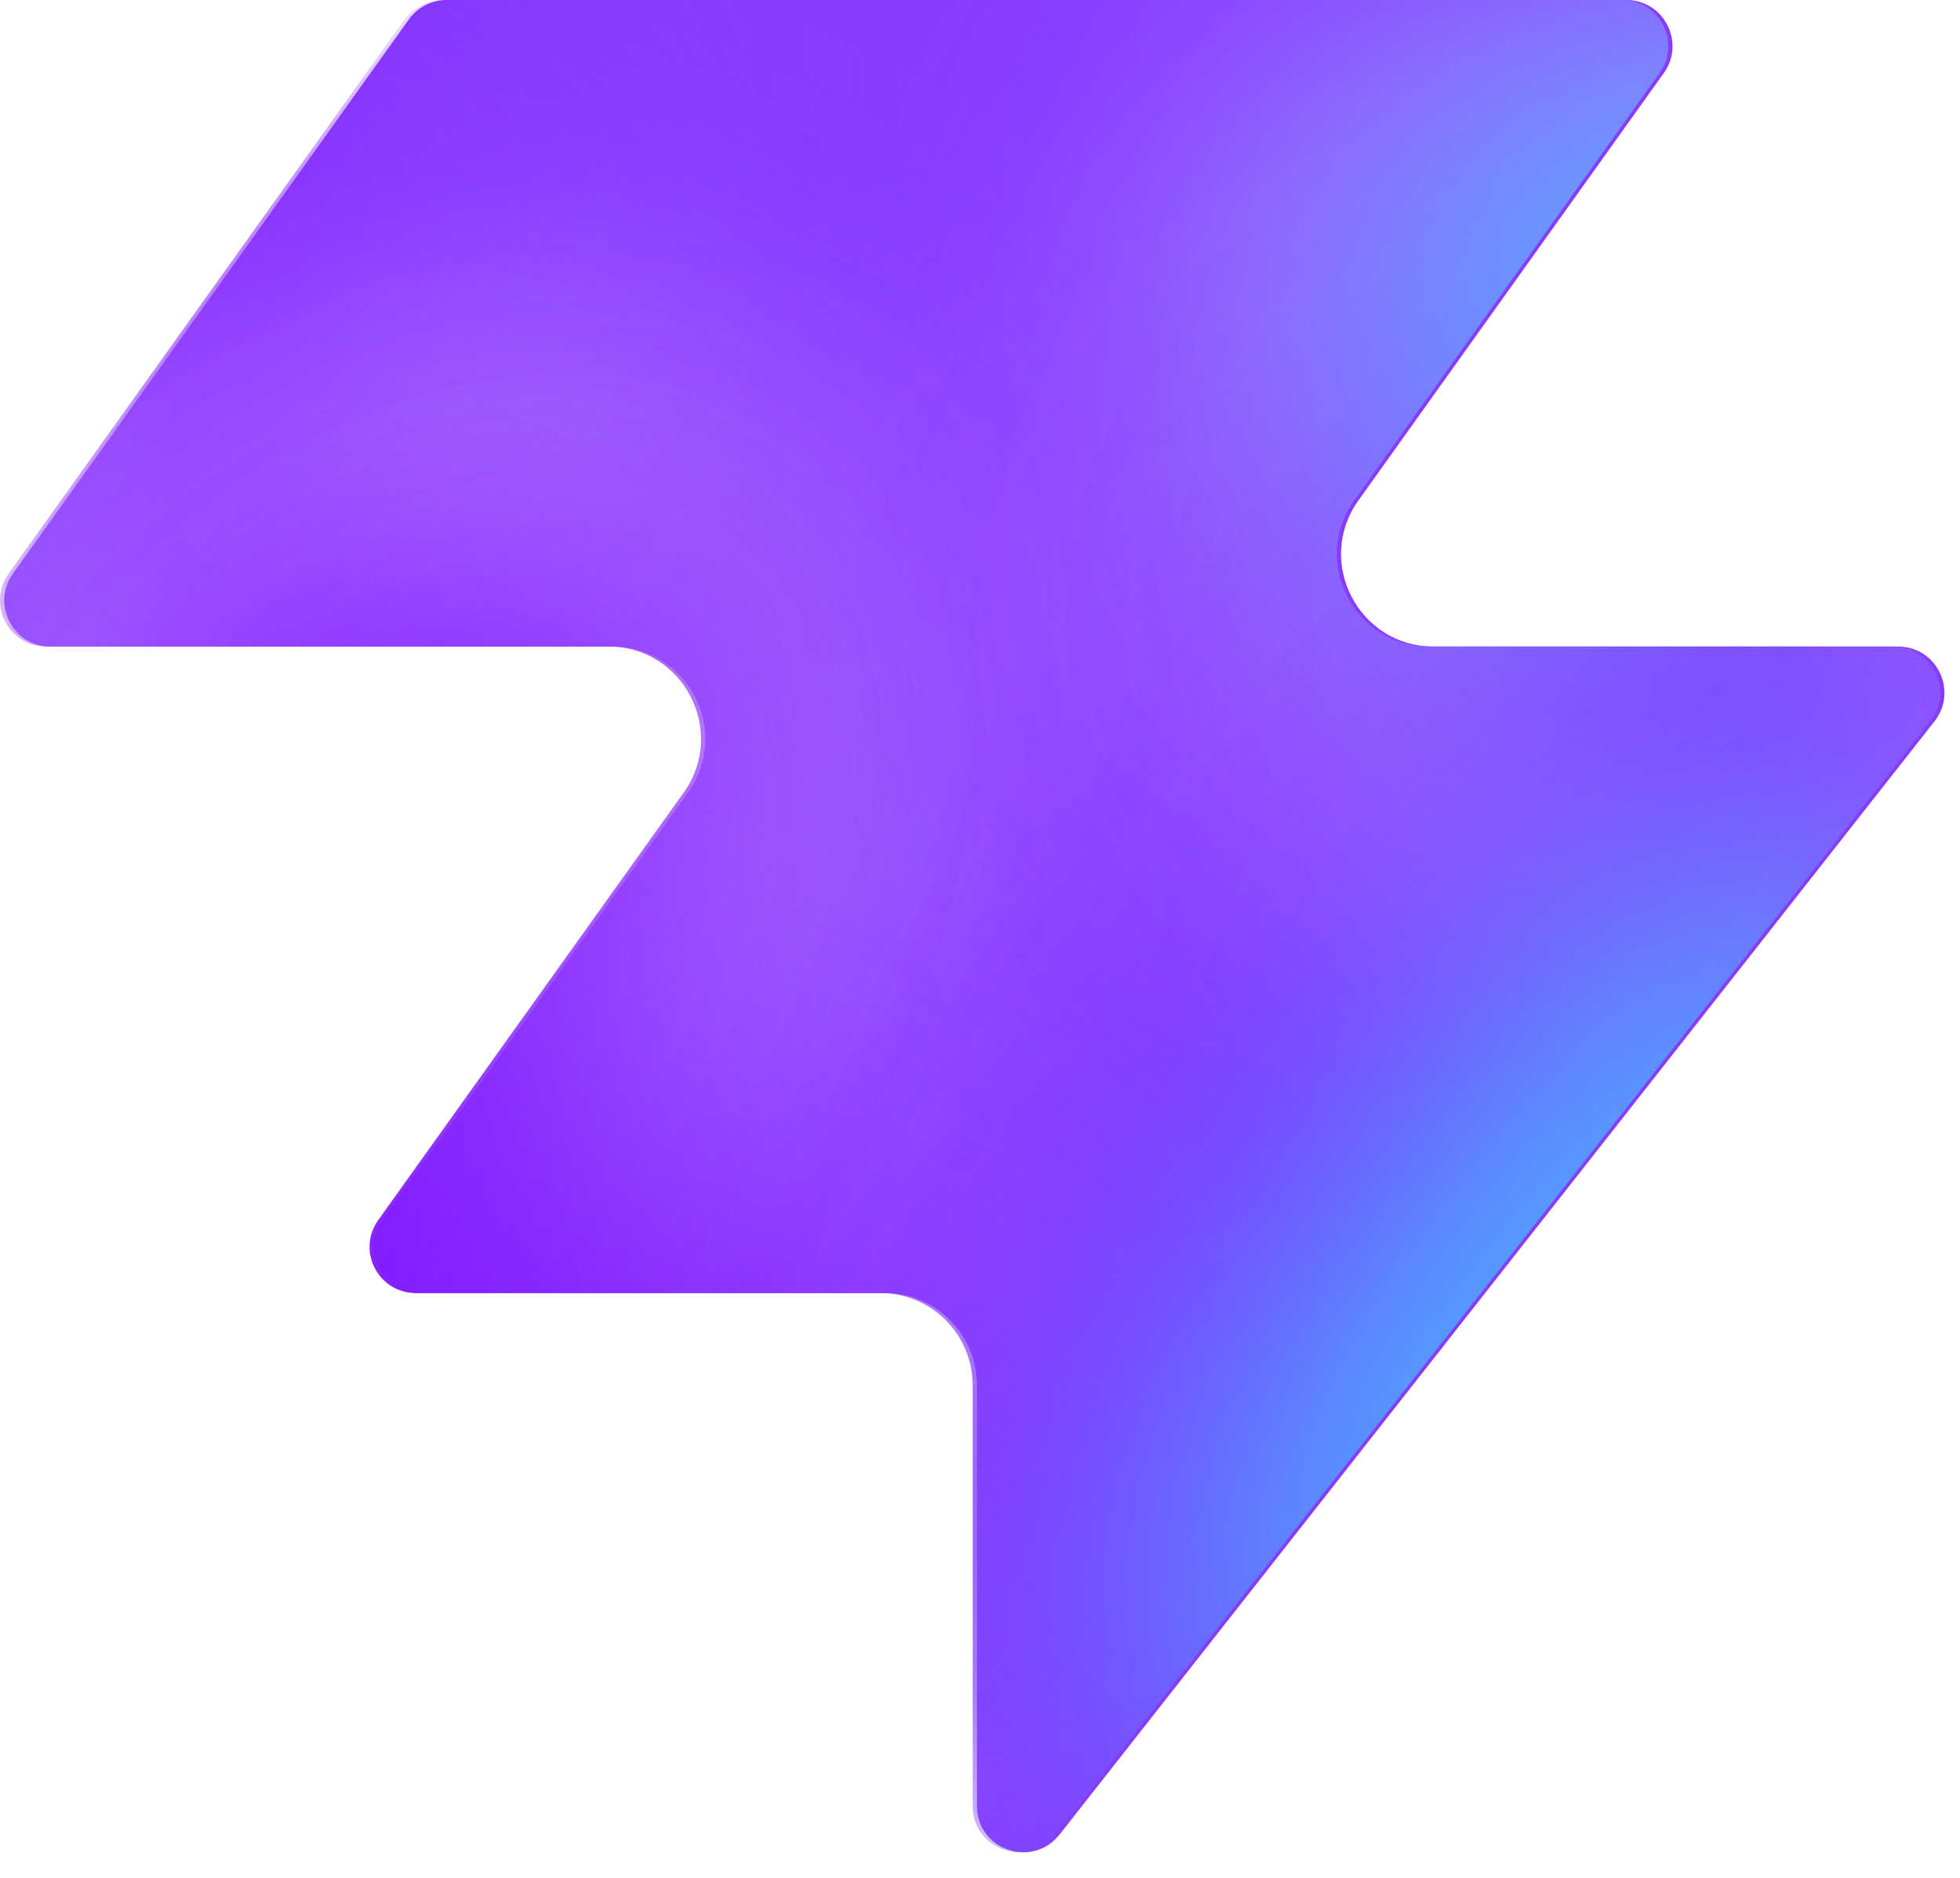
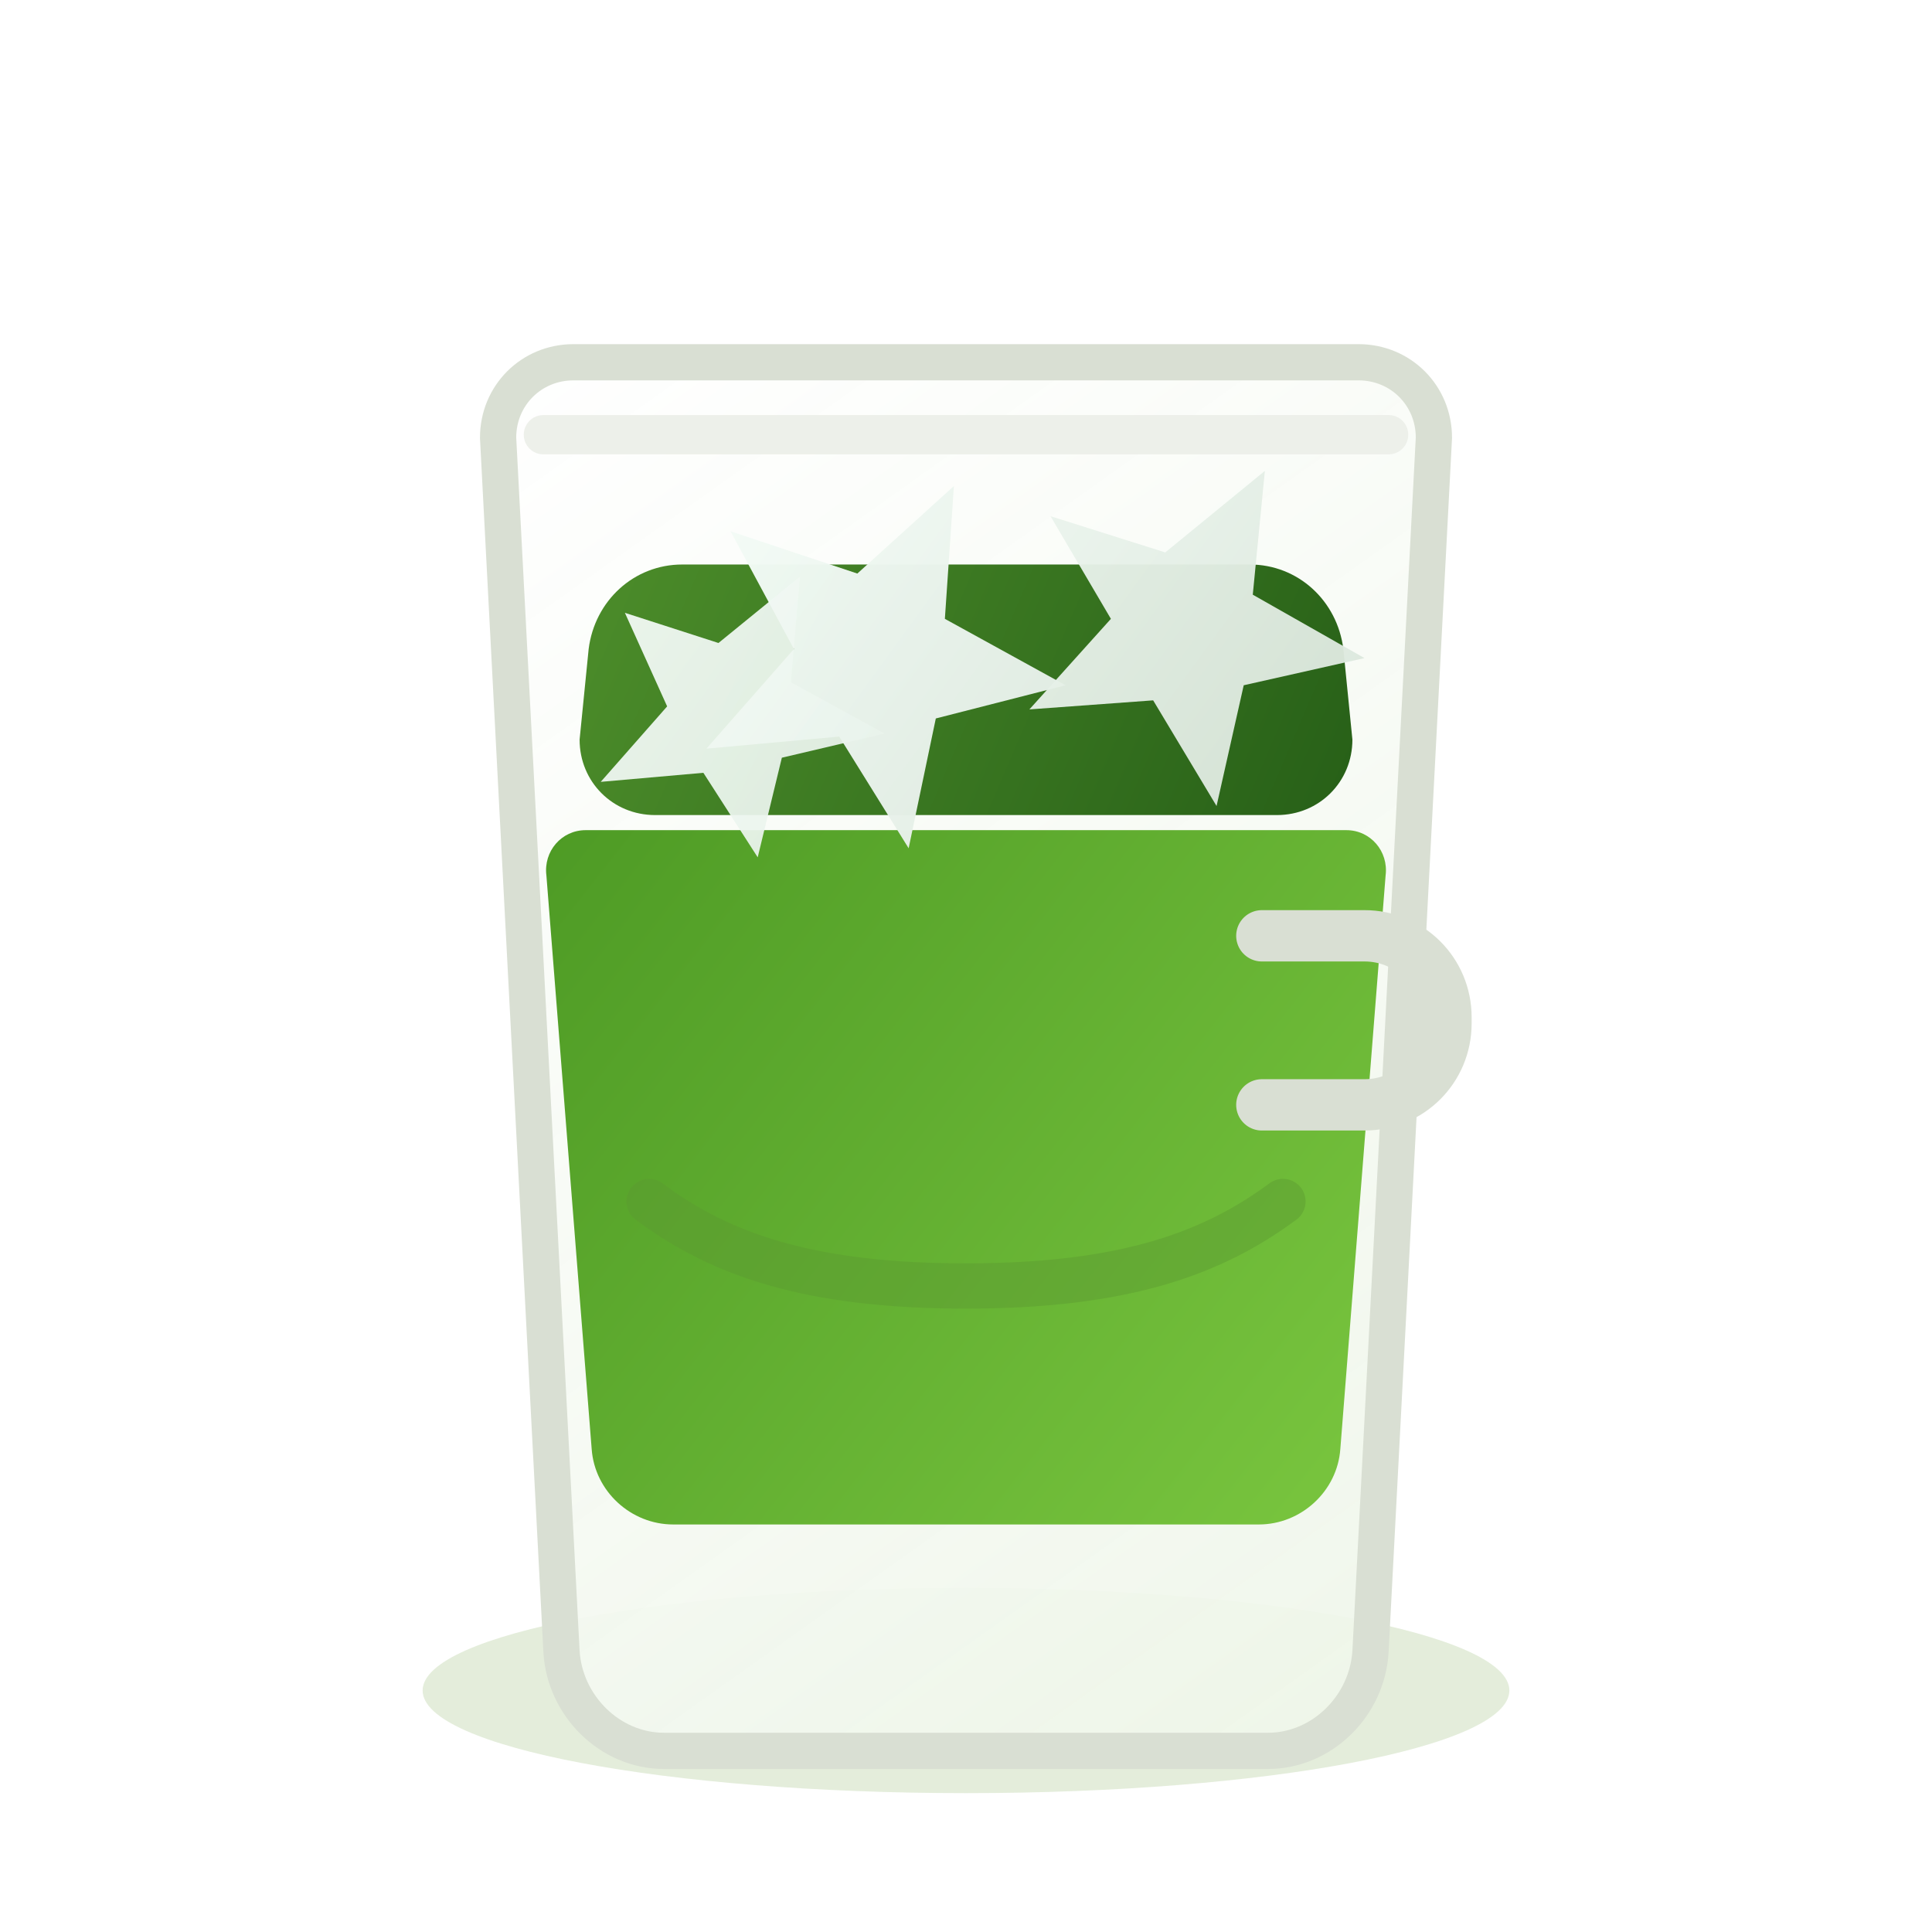
- <svg xmlns="http://www.w3.org/2000/svg" width="48" height="46" fill="none" viewBox="0 0 48 46">
-   <path fill="#863bff" d="M25.946 44.938c-.664.845-2.021.375-2.021-.698V33.937a2.26 2.26 0 0 0-2.262-2.262H10.287c-.92 0-1.456-1.04-.92-1.788l7.48-10.471c1.07-1.497 0-3.578-1.842-3.578H1.237c-.92 0-1.456-1.04-.92-1.788L10.013.474c.214-.297.556-.474.92-.474h28.894c.92 0 1.456 1.04.92 1.788l-7.48 10.471c-1.07 1.498 0 3.579 1.842 3.579h11.377c.943 0 1.473 1.088.89 1.83L25.947 44.94z" style="fill:#863bff;fill:color(display-p3 .525 .23 1);fill-opacity:1" />
-   <mask id="a" width="48" height="46" x="0" y="0" maskUnits="userSpaceOnUse" style="mask-type:alpha">
-     <path fill="#000" d="M25.842 44.938c-.664.844-2.021.375-2.021-.698V33.937a2.26 2.26 0 0 0-2.262-2.262H10.183c-.92 0-1.456-1.04-.92-1.788l7.48-10.471c1.07-1.498 0-3.579-1.842-3.579H1.133c-.92 0-1.456-1.04-.92-1.787L9.91.473c.214-.297.556-.474.92-.474h28.894c.92 0 1.456 1.04.92 1.788l-7.48 10.471c-1.07 1.498 0 3.578 1.842 3.578h11.377c.943 0 1.473 1.088.89 1.832L25.843 44.94z" style="fill:#000;fill-opacity:1" />
-   </mask>
-   <g mask="url(#a)">
-     <g filter="url(#b)">
-       <ellipse cx="5.508" cy="14.704" fill="#ede6ff" rx="5.508" ry="14.704" style="fill:#ede6ff;fill:color(display-p3 .927 .903 1);fill-opacity:1" transform="matrix(.00324 1 1 -.00324 -4.47 31.516)" />
-     </g>
-     <g filter="url(#c)">
-       <ellipse cx="10.399" cy="29.851" fill="#ede6ff" rx="10.399" ry="29.851" style="fill:#ede6ff;fill:color(display-p3 .927 .903 1);fill-opacity:1" transform="matrix(.00324 1 1 -.00324 -39.328 7.883)" />
-     </g>
-     <g filter="url(#d)">
-       <ellipse cx="5.508" cy="30.487" fill="#7e14ff" rx="5.508" ry="30.487" style="fill:#7e14ff;fill:color(display-p3 .492 .077 1);fill-opacity:1" transform="rotate(89.814 -25.913 -14.639)scale(1 -1)" />
-     </g>
-     <g filter="url(#e)">
-       <ellipse cx="5.508" cy="30.599" fill="#7e14ff" rx="5.508" ry="30.599" style="fill:#7e14ff;fill:color(display-p3 .492 .077 1);fill-opacity:1" transform="rotate(89.814 -32.644 -3.334)scale(1 -1)" />
-     </g>
-     <g filter="url(#f)">
-       <ellipse cx="5.508" cy="30.599" fill="#7e14ff" rx="5.508" ry="30.599" style="fill:#7e14ff;fill:color(display-p3 .492 .077 1);fill-opacity:1" transform="matrix(.00324 1 1 -.00324 -34.34 30.47)" />
-     </g>
-     <g filter="url(#g)">
-       <ellipse cx="14.072" cy="22.078" fill="#ede6ff" rx="14.072" ry="22.078" style="fill:#ede6ff;fill:color(display-p3 .927 .903 1);fill-opacity:1" transform="rotate(93.35 24.506 48.493)scale(-1 1)" />
-     </g>
-     <g filter="url(#h)">
-       <ellipse cx="3.47" cy="21.501" fill="#7e14ff" rx="3.47" ry="21.501" style="fill:#7e14ff;fill:color(display-p3 .492 .077 1);fill-opacity:1" transform="rotate(89.009 28.708 47.59)scale(-1 1)" />
-     </g>
-     <g filter="url(#i)">
-       <ellipse cx="3.47" cy="21.501" fill="#7e14ff" rx="3.47" ry="21.501" style="fill:#7e14ff;fill:color(display-p3 .492 .077 1);fill-opacity:1" transform="rotate(89.009 28.708 47.59)scale(-1 1)" />
-     </g>
-     <g filter="url(#j)">
-       <ellipse cx=".387" cy="8.972" fill="#7e14ff" rx="4.407" ry="29.108" style="fill:#7e14ff;fill:color(display-p3 .492 .077 1);fill-opacity:1" transform="rotate(39.51 .387 8.972)" />
-     </g>
-     <g filter="url(#k)">
-       <ellipse cx="47.523" cy="-6.092" fill="#7e14ff" rx="4.407" ry="29.108" style="fill:#7e14ff;fill:color(display-p3 .492 .077 1);fill-opacity:1" transform="rotate(37.892 47.523 -6.092)" />
-     </g>
-     <g filter="url(#l)">
-       <ellipse cx="41.412" cy="6.333" fill="#47bfff" rx="5.971" ry="9.665" style="fill:#47bfff;fill:color(display-p3 .28 .748 1);fill-opacity:1" transform="rotate(37.892 41.412 6.333)" />
-     </g>
-     <g filter="url(#m)">
-       <ellipse cx="-1.879" cy="38.332" fill="#7e14ff" rx="4.407" ry="29.108" style="fill:#7e14ff;fill:color(display-p3 .492 .077 1);fill-opacity:1" transform="rotate(37.892 -1.88 38.332)" />
-     </g>
-     <g filter="url(#n)">
-       <ellipse cx="-1.879" cy="38.332" fill="#7e14ff" rx="4.407" ry="29.108" style="fill:#7e14ff;fill:color(display-p3 .492 .077 1);fill-opacity:1" transform="rotate(37.892 -1.88 38.332)" />
-     </g>
-     <g filter="url(#o)">
-       <ellipse cx="35.651" cy="29.907" fill="#7e14ff" rx="4.407" ry="29.108" style="fill:#7e14ff;fill:color(display-p3 .492 .077 1);fill-opacity:1" transform="rotate(37.892 35.651 29.907)" />
-     </g>
-     <g filter="url(#p)">
-       <ellipse cx="38.418" cy="32.4" fill="#47bfff" rx="5.971" ry="15.297" style="fill:#47bfff;fill:color(display-p3 .28 .748 1);fill-opacity:1" transform="rotate(37.892 38.418 32.4)" />
-     </g>
-   </g>
+ <svg xmlns="http://www.w3.org/2000/svg" viewBox="0 0 64 64" role="img" aria-labelledby="title desc">
  <defs>
-     <filter id="b" width="60.045" height="41.654" x="-19.77" y="16.149" color-interpolation-filters="sRGB" filterUnits="userSpaceOnUse">
-       <feFlood flood-opacity="0" result="BackgroundImageFix" />
-       <feBlend in="SourceGraphic" in2="BackgroundImageFix" result="shape" />
-       <feGaussianBlur result="effect1_foregroundBlur_2002_17158" stdDeviation="7.659" />
-     </filter>
-     <filter id="c" width="90.34" height="51.437" x="-54.613" y="-7.533" color-interpolation-filters="sRGB" filterUnits="userSpaceOnUse">
-       <feFlood flood-opacity="0" result="BackgroundImageFix" />
-       <feBlend in="SourceGraphic" in2="BackgroundImageFix" result="shape" />
-       <feGaussianBlur result="effect1_foregroundBlur_2002_17158" stdDeviation="7.659" />
-     </filter>
-     <filter id="d" width="79.355" height="29.4" x="-49.64" y="2.03" color-interpolation-filters="sRGB" filterUnits="userSpaceOnUse">
-       <feFlood flood-opacity="0" result="BackgroundImageFix" />
-       <feBlend in="SourceGraphic" in2="BackgroundImageFix" result="shape" />
-       <feGaussianBlur result="effect1_foregroundBlur_2002_17158" stdDeviation="4.596" />
-     </filter>
-     <filter id="e" width="79.579" height="29.4" x="-45.045" y="20.029" color-interpolation-filters="sRGB" filterUnits="userSpaceOnUse">
-       <feFlood flood-opacity="0" result="BackgroundImageFix" />
-       <feBlend in="SourceGraphic" in2="BackgroundImageFix" result="shape" />
-       <feGaussianBlur result="effect1_foregroundBlur_2002_17158" stdDeviation="4.596" />
-     </filter>
-     <filter id="f" width="79.579" height="29.4" x="-43.513" y="21.178" color-interpolation-filters="sRGB" filterUnits="userSpaceOnUse">
-       <feFlood flood-opacity="0" result="BackgroundImageFix" />
-       <feBlend in="SourceGraphic" in2="BackgroundImageFix" result="shape" />
-       <feGaussianBlur result="effect1_foregroundBlur_2002_17158" stdDeviation="4.596" />
-     </filter>
-     <filter id="g" width="74.749" height="58.852" x="15.756" y="-17.901" color-interpolation-filters="sRGB" filterUnits="userSpaceOnUse">
-       <feFlood flood-opacity="0" result="BackgroundImageFix" />
-       <feBlend in="SourceGraphic" in2="BackgroundImageFix" result="shape" />
-       <feGaussianBlur result="effect1_foregroundBlur_2002_17158" stdDeviation="7.659" />
-     </filter>
-     <filter id="h" width="61.377" height="25.362" x="23.548" y="2.284" color-interpolation-filters="sRGB" filterUnits="userSpaceOnUse">
-       <feFlood flood-opacity="0" result="BackgroundImageFix" />
-       <feBlend in="SourceGraphic" in2="BackgroundImageFix" result="shape" />
-       <feGaussianBlur result="effect1_foregroundBlur_2002_17158" stdDeviation="4.596" />
-     </filter>
-     <filter id="i" width="61.377" height="25.362" x="23.548" y="2.284" color-interpolation-filters="sRGB" filterUnits="userSpaceOnUse">
-       <feFlood flood-opacity="0" result="BackgroundImageFix" />
-       <feBlend in="SourceGraphic" in2="BackgroundImageFix" result="shape" />
-       <feGaussianBlur result="effect1_foregroundBlur_2002_17158" stdDeviation="4.596" />
-     </filter>
-     <filter id="j" width="56.045" height="63.649" x="-27.636" y="-22.853" color-interpolation-filters="sRGB" filterUnits="userSpaceOnUse">
-       <feFlood flood-opacity="0" result="BackgroundImageFix" />
-       <feBlend in="SourceGraphic" in2="BackgroundImageFix" result="shape" />
-       <feGaussianBlur result="effect1_foregroundBlur_2002_17158" stdDeviation="4.596" />
-     </filter>
-     <filter id="k" width="54.814" height="64.646" x="20.116" y="-38.415" color-interpolation-filters="sRGB" filterUnits="userSpaceOnUse">
-       <feFlood flood-opacity="0" result="BackgroundImageFix" />
-       <feBlend in="SourceGraphic" in2="BackgroundImageFix" result="shape" />
-       <feGaussianBlur result="effect1_foregroundBlur_2002_17158" stdDeviation="4.596" />
-     </filter>
-     <filter id="l" width="33.541" height="35.313" x="24.641" y="-11.323" color-interpolation-filters="sRGB" filterUnits="userSpaceOnUse">
-       <feFlood flood-opacity="0" result="BackgroundImageFix" />
-       <feBlend in="SourceGraphic" in2="BackgroundImageFix" result="shape" />
-       <feGaussianBlur result="effect1_foregroundBlur_2002_17158" stdDeviation="4.596" />
-     </filter>
-     <filter id="m" width="54.814" height="64.646" x="-29.286" y="6.009" color-interpolation-filters="sRGB" filterUnits="userSpaceOnUse">
-       <feFlood flood-opacity="0" result="BackgroundImageFix" />
-       <feBlend in="SourceGraphic" in2="BackgroundImageFix" result="shape" />
-       <feGaussianBlur result="effect1_foregroundBlur_2002_17158" stdDeviation="4.596" />
-     </filter>
-     <filter id="n" width="54.814" height="64.646" x="-29.286" y="6.009" color-interpolation-filters="sRGB" filterUnits="userSpaceOnUse">
-       <feFlood flood-opacity="0" result="BackgroundImageFix" />
-       <feBlend in="SourceGraphic" in2="BackgroundImageFix" result="shape" />
-       <feGaussianBlur result="effect1_foregroundBlur_2002_17158" stdDeviation="4.596" />
-     </filter>
-     <filter id="o" width="54.814" height="64.646" x="8.244" y="-2.416" color-interpolation-filters="sRGB" filterUnits="userSpaceOnUse">
-       <feFlood flood-opacity="0" result="BackgroundImageFix" />
-       <feBlend in="SourceGraphic" in2="BackgroundImageFix" result="shape" />
-       <feGaussianBlur result="effect1_foregroundBlur_2002_17158" stdDeviation="4.596" />
-     </filter>
-     <filter id="p" width="39.409" height="43.623" x="18.713" y="10.588" color-interpolation-filters="sRGB" filterUnits="userSpaceOnUse">
-       <feFlood flood-opacity="0" result="BackgroundImageFix" />
-       <feBlend in="SourceGraphic" in2="BackgroundImageFix" result="shape" />
-       <feGaussianBlur result="effect1_foregroundBlur_2002_17158" stdDeviation="4.596" />
-     </filter>
+     <linearGradient id="glass" x1="16" y1="11" x2="48" y2="56" gradientUnits="userSpaceOnUse">
+       <stop offset="0" stop-color="#ffffff" stop-opacity="0.98" />
+       <stop offset="1" stop-color="#eff6ea" stop-opacity="0.92" />
+     </linearGradient>
+     <linearGradient id="matchaTop" x1="18" y1="18" x2="46" y2="30" gradientUnits="userSpaceOnUse">
+       <stop offset="0" stop-color="#4e8f2b" />
+       <stop offset="1" stop-color="#245c16" />
+     </linearGradient>
+     <linearGradient id="matchaBody" x1="18" y1="28" x2="46" y2="50" gradientUnits="userSpaceOnUse">
+       <stop offset="0" stop-color="#4e9b25" />
+       <stop offset="1" stop-color="#7ac63f" />
+     </linearGradient>
+     <linearGradient id="ice" x1="20" y1="16" x2="42" y2="32" gradientUnits="userSpaceOnUse">
+       <stop offset="0" stop-color="#f8fffb" />
+       <stop offset="1" stop-color="#d9e5da" />
+     </linearGradient>
  </defs>
+   <ellipse cx="32" cy="56" rx="18" ry="3.4" fill="#d6e4c8" opacity="0.65" />
+   <path d="M16.5 14.5c0-1.4 1.1-2.5 2.5-2.5h26c1.4 0 2.5 1.1 2.5 2.5l-2.1 40.2c-.1 1.8-1.6 3.3-3.4 3.3H22c-1.8 0-3.3-1.5-3.4-3.3L16.5 14.5z" fill="url(#glass)" stroke="#d9dfd3" stroke-width="1.2" />
+   <path d="M19.5 21.5c.2-1.6 1.5-2.8 3.1-2.8h18.8c1.6 0 2.9 1.2 3.1 2.8l.3 3c0 1.4-1.1 2.5-2.5 2.5H21.7c-1.4 0-2.5-1.1-2.5-2.5l.3-3z" fill="url(#matchaTop)" />
+   <path d="M19.4 27.5h25.2c.8 0 1.4.7 1.3 1.5l-1.5 19c-.1 1.4-1.3 2.5-2.7 2.5H22.3c-1.4 0-2.6-1.1-2.7-2.5l-1.5-19c-.1-.8.5-1.5 1.3-1.5z" fill="url(#matchaBody)" />
+   <path d="M21.5 39.8c2.4 1.8 5.4 2.8 10.5 2.8 5.3 0 8.2-1.1 10.5-2.8" fill="none" stroke="#5c9a30" stroke-width="1.5" stroke-linecap="round" opacity="0.45" />
+   <path d="M41.8 31h3.4c1.5 0 2.7 1.2 2.7 2.7v.2c0 1.5-1.2 2.7-2.7 2.7h-3.4" fill="none" stroke="#d9dfd3" stroke-width="1.7" stroke-linecap="round" />
+   <path d="M18 14.4h28" stroke="#ecefe9" stroke-width="1.3" stroke-linecap="round" opacity="0.95" />
+   <path d="M24.2 17.6l4.2 1.4 3.2-2.9-.3 4.4 4 2.2-4.3 1.1-.9 4.3-2.3-3.7-4.4.4 2.9-3.3z" fill="url(#ice)" opacity="0.98" />
+   <path d="M34.8 17.1l3.8 1.2 3.3-2.7-.4 4.1 3.7 2.1-4 .9-.9 4-2.1-3.5-4.1.3 2.7-3z" fill="url(#ice)" opacity="0.96" />
+   <path d="M20.7 20.3l3.1 1 2.7-2.2-.3 3.5 3.1 1.7-3.4.8-.8 3.3-1.8-2.8-3.4.3 2.2-2.5z" fill="url(#ice)" opacity="0.93" />
</svg>
